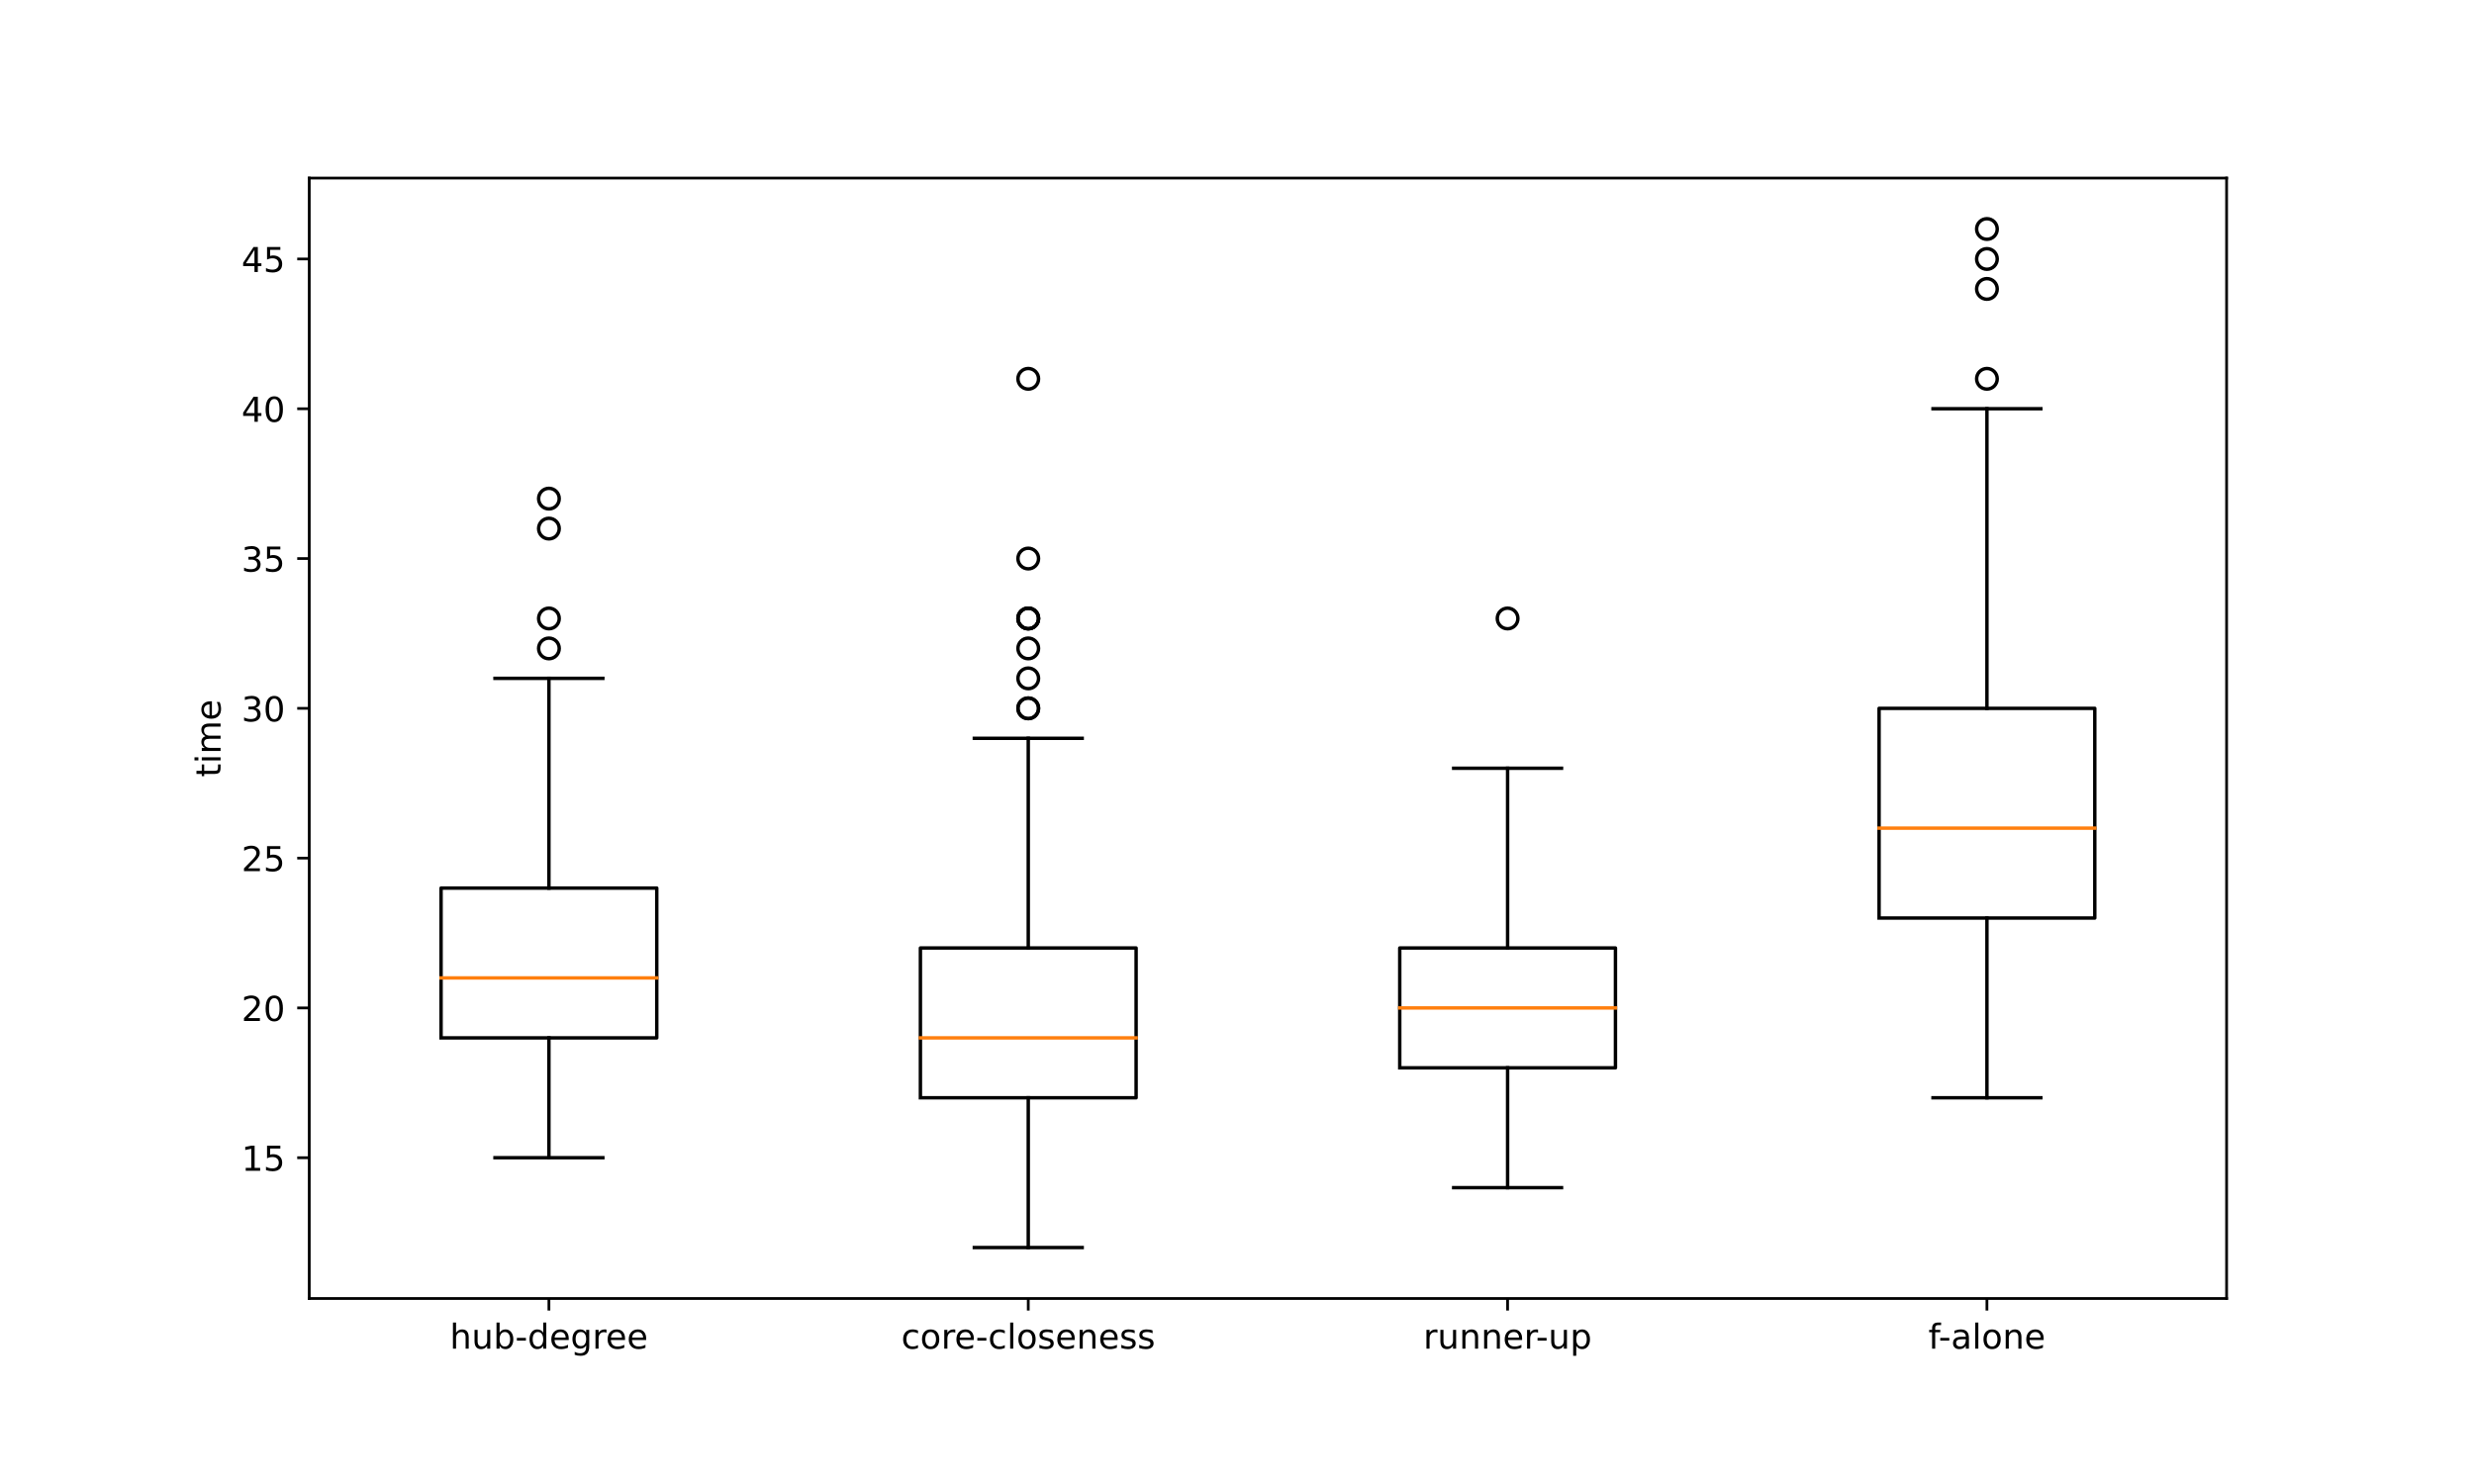
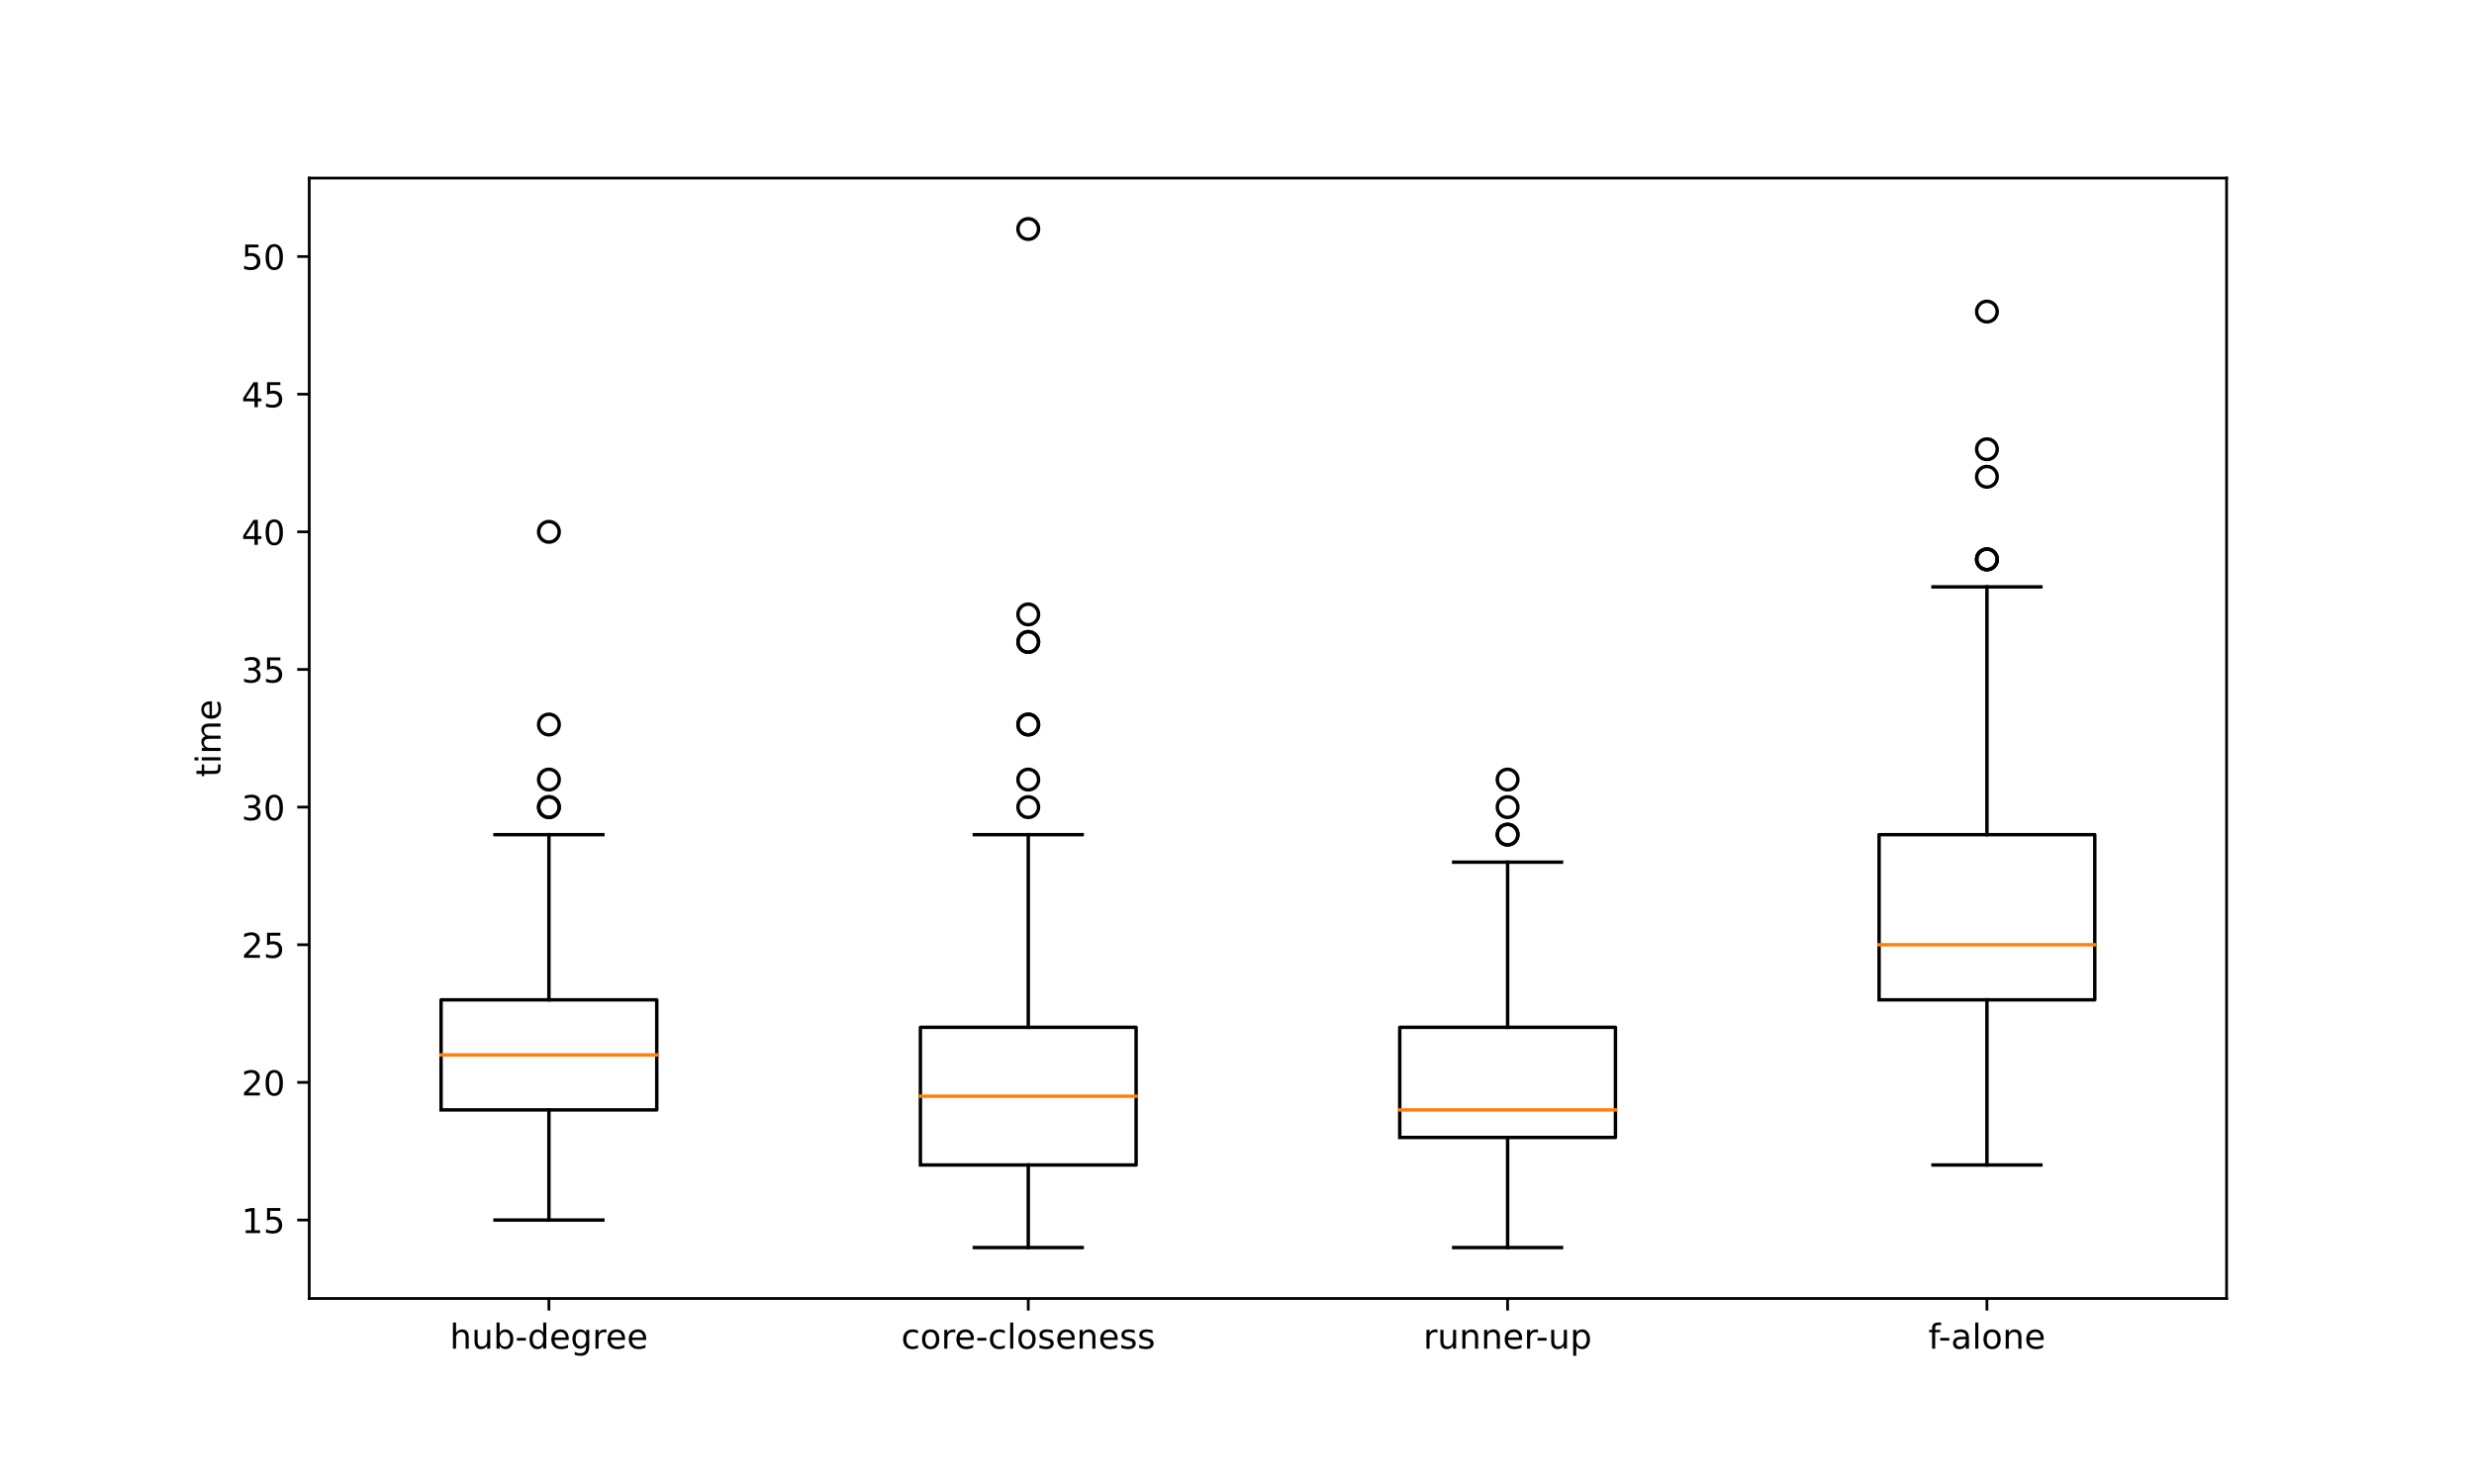
<svg xmlns="http://www.w3.org/2000/svg" xmlns:xlink="http://www.w3.org/1999/xlink" height="432pt" version="1.1" viewBox="0 0 720 432" width="720pt">
  <defs>
    <style type="text/css">*{stroke-linecap:butt;stroke-linejoin:round;}</style>
  </defs>
  <g id="figure_1">
    <g id="patch_1">
      <path d="M 0 432  L 720 432  L 720 0  L 0 0  z " style="fill:none;" />
    </g>
    <g id="axes_1">
      <g id="patch_2">
        <path d="M 90 378  L 648 378  L 648 51.84  L 90 51.84  z " style="fill:none;" />
      </g>
      <g id="matplotlib.axis_1">
        <g id="xtick_1">
          <g id="line2d_1">
            <defs>
-               <path d="M 0 0  L 0 3.5  " id="m4d2900b013" style="stroke:#000000;stroke-width:0.8;" />
+               <path d="M 0 0  L 0 3.5  " id="ma3feecd394" style="stroke:#000000;stroke-width:0.8;" />
            </defs>
            <g>
-               <use style="stroke:#000000;stroke-width:0.8;" x="159.75" xlink:href="#m4d2900b013" y="378" />
+               <use style="stroke:#000000;stroke-width:0.8;" x="159.75" xlink:href="#ma3feecd394" y="378" />
            </g>
          </g>
          <g id="text_1">
            <g transform="translate(130.9133 392.5984)scale(0.1 -0.1)">
              <defs>
                <path d="M 54.891 33.016  L 54.891 0  L 45.906 0  L 45.906 32.719  Q 45.906 40.484 42.875 44.328  Q 39.844 48.188 33.797 48.188  Q 26.516 48.188 22.312 43.547  Q 18.109 38.922 18.109 30.906  L 18.109 0  L 9.078 0  L 9.078 75.984  L 18.109 75.984  L 18.109 46.188  Q 21.344 51.125 25.703 53.562  Q 30.078 56 35.797 56  Q 45.219 56 50.047 50.172  Q 54.891 44.344 54.891 33.016  z " id="DejaVuSans-104" />
                <path d="M 8.5 21.578  L 8.5 54.688  L 17.484 54.688  L 17.484 21.922  Q 17.484 14.156 20.5 10.266  Q 23.531 6.391 29.594 6.391  Q 36.859 6.391 41.078 11.031  Q 45.312 15.672 45.312 23.688  L 45.312 54.688  L 54.297 54.688  L 54.297 0  L 45.312 0  L 45.312 8.406  Q 42.047 3.422 37.719 1  Q 33.406 -1.422 27.688 -1.422  Q 18.266 -1.422 13.375 4.438  Q 8.5 10.297 8.5 21.578  z M 31.109 56  z " id="DejaVuSans-117" />
                <path d="M 48.688 27.297  Q 48.688 37.203 44.609 42.844  Q 40.531 48.484 33.406 48.484  Q 26.266 48.484 22.188 42.844  Q 18.109 37.203 18.109 27.297  Q 18.109 17.391 22.188 11.75  Q 26.266 6.109 33.406 6.109  Q 40.531 6.109 44.609 11.75  Q 48.688 17.391 48.688 27.297  z M 18.109 46.391  Q 20.953 51.266 25.266 53.625  Q 29.594 56 35.594 56  Q 45.562 56 51.781 48.094  Q 58.016 40.188 58.016 27.297  Q 58.016 14.406 51.781 6.484  Q 45.562 -1.422 35.594 -1.422  Q 29.594 -1.422 25.266 0.953  Q 20.953 3.328 18.109 8.203  L 18.109 0  L 9.078 0  L 9.078 75.984  L 18.109 75.984  z " id="DejaVuSans-98" />
                <path d="M 4.891 31.391  L 31.203 31.391  L 31.203 23.391  L 4.891 23.391  z " id="DejaVuSans-45" />
                <path d="M 45.406 46.391  L 45.406 75.984  L 54.391 75.984  L 54.391 0  L 45.406 0  L 45.406 8.203  Q 42.578 3.328 38.25 0.953  Q 33.938 -1.422 27.875 -1.422  Q 17.969 -1.422 11.734 6.484  Q 5.516 14.406 5.516 27.297  Q 5.516 40.188 11.734 48.094  Q 17.969 56 27.875 56  Q 33.938 56 38.25 53.625  Q 42.578 51.266 45.406 46.391  z M 14.797 27.297  Q 14.797 17.391 18.875 11.75  Q 22.953 6.109 30.078 6.109  Q 37.203 6.109 41.297 11.75  Q 45.406 17.391 45.406 27.297  Q 45.406 37.203 41.297 42.844  Q 37.203 48.484 30.078 48.484  Q 22.953 48.484 18.875 42.844  Q 14.797 37.203 14.797 27.297  z " id="DejaVuSans-100" />
                <path d="M 56.203 29.594  L 56.203 25.203  L 14.891 25.203  Q 15.484 15.922 20.484 11.062  Q 25.484 6.203 34.422 6.203  Q 39.594 6.203 44.453 7.469  Q 49.312 8.734 54.109 11.281  L 54.109 2.781  Q 49.266 0.734 44.188 -0.344  Q 39.109 -1.422 33.891 -1.422  Q 20.797 -1.422 13.156 6.188  Q 5.516 13.812 5.516 26.812  Q 5.516 40.234 12.766 48.109  Q 20.016 56 32.328 56  Q 43.359 56 49.781 48.891  Q 56.203 41.797 56.203 29.594  z M 47.219 32.234  Q 47.125 39.594 43.094 43.984  Q 39.062 48.391 32.422 48.391  Q 24.906 48.391 20.391 44.141  Q 15.875 39.891 15.188 32.172  z " id="DejaVuSans-101" />
                <path d="M 45.406 27.984  Q 45.406 37.75 41.375 43.109  Q 37.359 48.484 30.078 48.484  Q 22.859 48.484 18.828 43.109  Q 14.797 37.75 14.797 27.984  Q 14.797 18.266 18.828 12.891  Q 22.859 7.516 30.078 7.516  Q 37.359 7.516 41.375 12.891  Q 45.406 18.266 45.406 27.984  z M 54.391 6.781  Q 54.391 -7.172 48.188 -13.984  Q 42 -20.797 29.203 -20.797  Q 24.469 -20.797 20.266 -20.094  Q 16.062 -19.391 12.109 -17.922  L 12.109 -9.188  Q 16.062 -11.328 19.922 -12.344  Q 23.781 -13.375 27.781 -13.375  Q 36.625 -13.375 41.016 -8.766  Q 45.406 -4.156 45.406 5.172  L 45.406 9.625  Q 42.625 4.781 38.281 2.391  Q 33.938 0 27.875 0  Q 17.828 0 11.672 7.656  Q 5.516 15.328 5.516 27.984  Q 5.516 40.672 11.672 48.328  Q 17.828 56 27.875 56  Q 33.938 56 38.281 53.609  Q 42.625 51.219 45.406 46.391  L 45.406 54.688  L 54.391 54.688  z " id="DejaVuSans-103" />
                <path d="M 41.109 46.297  Q 39.594 47.172 37.812 47.578  Q 36.031 48 33.891 48  Q 26.266 48 22.188 43.047  Q 18.109 38.094 18.109 28.812  L 18.109 0  L 9.078 0  L 9.078 54.688  L 18.109 54.688  L 18.109 46.188  Q 20.953 51.172 25.484 53.578  Q 30.031 56 36.531 56  Q 37.453 56 38.578 55.875  Q 39.703 55.766 41.062 55.516  z " id="DejaVuSans-114" />
              </defs>
              <use xlink:href="#DejaVuSans-104" />
              <use x="63.379" xlink:href="#DejaVuSans-117" />
              <use x="126.758" xlink:href="#DejaVuSans-98" />
              <use x="190.234" xlink:href="#DejaVuSans-45" />
              <use x="226.318" xlink:href="#DejaVuSans-100" />
              <use x="289.795" xlink:href="#DejaVuSans-101" />
              <use x="351.318" xlink:href="#DejaVuSans-103" />
              <use x="414.795" xlink:href="#DejaVuSans-114" />
              <use x="453.658" xlink:href="#DejaVuSans-101" />
              <use x="515.182" xlink:href="#DejaVuSans-101" />
            </g>
          </g>
        </g>
        <g id="xtick_2">
          <g id="line2d_2">
            <g>
-               <use style="stroke:#000000;stroke-width:0.8;" x="299.25" xlink:href="#m4d2900b013" y="378" />
+               <use style="stroke:#000000;stroke-width:0.8;" x="299.25" xlink:href="#ma3feecd394" y="378" />
            </g>
          </g>
          <g id="text_2">
            <g transform="translate(262.2844 392.5984)scale(0.1 -0.1)">
              <defs>
                <path d="M 48.781 52.594  L 48.781 44.188  Q 44.969 46.297 41.141 47.344  Q 37.312 48.391 33.406 48.391  Q 24.656 48.391 19.812 42.844  Q 14.984 37.312 14.984 27.297  Q 14.984 17.281 19.812 11.734  Q 24.656 6.203 33.406 6.203  Q 37.312 6.203 41.141 7.25  Q 44.969 8.297 48.781 10.406  L 48.781 2.094  Q 45.016 0.344 40.984 -0.531  Q 36.969 -1.422 32.422 -1.422  Q 20.062 -1.422 12.781 6.344  Q 5.516 14.109 5.516 27.297  Q 5.516 40.672 12.859 48.328  Q 20.219 56 33.016 56  Q 37.156 56 41.109 55.141  Q 45.062 54.297 48.781 52.594  z " id="DejaVuSans-99" />
                <path d="M 30.609 48.391  Q 23.391 48.391 19.188 42.75  Q 14.984 37.109 14.984 27.297  Q 14.984 17.484 19.156 11.844  Q 23.344 6.203 30.609 6.203  Q 37.797 6.203 41.984 11.859  Q 46.188 17.531 46.188 27.297  Q 46.188 37.016 41.984 42.703  Q 37.797 48.391 30.609 48.391  z M 30.609 56  Q 42.328 56 49.016 48.375  Q 55.719 40.766 55.719 27.297  Q 55.719 13.875 49.016 6.219  Q 42.328 -1.422 30.609 -1.422  Q 18.844 -1.422 12.172 6.219  Q 5.516 13.875 5.516 27.297  Q 5.516 40.766 12.172 48.375  Q 18.844 56 30.609 56  z " id="DejaVuSans-111" />
                <path d="M 9.422 75.984  L 18.406 75.984  L 18.406 0  L 9.422 0  z " id="DejaVuSans-108" />
                <path d="M 44.281 53.078  L 44.281 44.578  Q 40.484 46.531 36.375 47.5  Q 32.281 48.484 27.875 48.484  Q 21.188 48.484 17.844 46.438  Q 14.5 44.391 14.5 40.281  Q 14.5 37.156 16.891 35.375  Q 19.281 33.594 26.516 31.984  L 29.594 31.297  Q 39.156 29.25 43.188 25.516  Q 47.219 21.781 47.219 15.094  Q 47.219 7.469 41.188 3.016  Q 35.156 -1.422 24.609 -1.422  Q 20.219 -1.422 15.453 -0.562  Q 10.688 0.297 5.422 2  L 5.422 11.281  Q 10.406 8.688 15.234 7.391  Q 20.062 6.109 24.812 6.109  Q 31.156 6.109 34.562 8.281  Q 37.984 10.453 37.984 14.406  Q 37.984 18.062 35.516 20.016  Q 33.062 21.969 24.703 23.781  L 21.578 24.516  Q 13.234 26.266 9.516 29.906  Q 5.812 33.547 5.812 39.891  Q 5.812 47.609 11.281 51.797  Q 16.75 56 26.812 56  Q 31.781 56 36.172 55.266  Q 40.578 54.547 44.281 53.078  z " id="DejaVuSans-115" />
                <path d="M 54.891 33.016  L 54.891 0  L 45.906 0  L 45.906 32.719  Q 45.906 40.484 42.875 44.328  Q 39.844 48.188 33.797 48.188  Q 26.516 48.188 22.312 43.547  Q 18.109 38.922 18.109 30.906  L 18.109 0  L 9.078 0  L 9.078 54.688  L 18.109 54.688  L 18.109 46.188  Q 21.344 51.125 25.703 53.562  Q 30.078 56 35.797 56  Q 45.219 56 50.047 50.172  Q 54.891 44.344 54.891 33.016  z " id="DejaVuSans-110" />
              </defs>
              <use xlink:href="#DejaVuSans-99" />
              <use x="54.98" xlink:href="#DejaVuSans-111" />
              <use x="116.162" xlink:href="#DejaVuSans-114" />
              <use x="155.025" xlink:href="#DejaVuSans-101" />
              <use x="216.549" xlink:href="#DejaVuSans-45" />
              <use x="252.633" xlink:href="#DejaVuSans-99" />
              <use x="307.613" xlink:href="#DejaVuSans-108" />
              <use x="335.396" xlink:href="#DejaVuSans-111" />
              <use x="396.578" xlink:href="#DejaVuSans-115" />
              <use x="448.678" xlink:href="#DejaVuSans-101" />
              <use x="510.201" xlink:href="#DejaVuSans-110" />
              <use x="573.58" xlink:href="#DejaVuSans-101" />
              <use x="635.104" xlink:href="#DejaVuSans-115" />
              <use x="687.203" xlink:href="#DejaVuSans-115" />
            </g>
          </g>
        </g>
        <g id="xtick_3">
          <g id="line2d_3">
            <g>
-               <use style="stroke:#000000;stroke-width:0.8;" x="438.75" xlink:href="#m4d2900b013" y="378" />
+               <use style="stroke:#000000;stroke-width:0.8;" x="438.75" xlink:href="#ma3feecd394" y="378" />
            </g>
          </g>
          <g id="text_3">
            <g transform="translate(414.2281 392.5984)scale(0.1 -0.1)">
              <defs>
                <path d="M 18.109 8.203  L 18.109 -20.797  L 9.078 -20.797  L 9.078 54.688  L 18.109 54.688  L 18.109 46.391  Q 20.953 51.266 25.266 53.625  Q 29.594 56 35.594 56  Q 45.562 56 51.781 48.094  Q 58.016 40.188 58.016 27.297  Q 58.016 14.406 51.781 6.484  Q 45.562 -1.422 35.594 -1.422  Q 29.594 -1.422 25.266 0.953  Q 20.953 3.328 18.109 8.203  z M 48.688 27.297  Q 48.688 37.203 44.609 42.844  Q 40.531 48.484 33.406 48.484  Q 26.266 48.484 22.188 42.844  Q 18.109 37.203 18.109 27.297  Q 18.109 17.391 22.188 11.75  Q 26.266 6.109 33.406 6.109  Q 40.531 6.109 44.609 11.75  Q 48.688 17.391 48.688 27.297  z " id="DejaVuSans-112" />
              </defs>
              <use xlink:href="#DejaVuSans-114" />
              <use x="41.113" xlink:href="#DejaVuSans-117" />
              <use x="104.492" xlink:href="#DejaVuSans-110" />
              <use x="167.871" xlink:href="#DejaVuSans-110" />
              <use x="231.25" xlink:href="#DejaVuSans-101" />
              <use x="292.773" xlink:href="#DejaVuSans-114" />
              <use x="327.512" xlink:href="#DejaVuSans-45" />
              <use x="363.596" xlink:href="#DejaVuSans-117" />
              <use x="426.975" xlink:href="#DejaVuSans-112" />
            </g>
          </g>
        </g>
        <g id="xtick_4">
          <g id="line2d_4">
            <g>
-               <use style="stroke:#000000;stroke-width:0.8;" x="578.25" xlink:href="#m4d2900b013" y="378" />
+               <use style="stroke:#000000;stroke-width:0.8;" x="578.25" xlink:href="#ma3feecd394" y="378" />
            </g>
          </g>
          <g id="text_4">
            <g transform="translate(561.2031 392.5984)scale(0.1 -0.1)">
              <defs>
                <path d="M 37.109 75.984  L 37.109 68.5  L 28.516 68.5  Q 23.688 68.5 21.797 66.547  Q 19.922 64.594 19.922 59.516  L 19.922 54.688  L 34.719 54.688  L 34.719 47.703  L 19.922 47.703  L 19.922 0  L 10.891 0  L 10.891 47.703  L 2.297 47.703  L 2.297 54.688  L 10.891 54.688  L 10.891 58.5  Q 10.891 67.625 15.141 71.797  Q 19.391 75.984 28.609 75.984  z " id="DejaVuSans-102" />
                <path d="M 34.281 27.484  Q 23.391 27.484 19.188 25  Q 14.984 22.516 14.984 16.5  Q 14.984 11.719 18.141 8.906  Q 21.297 6.109 26.703 6.109  Q 34.188 6.109 38.703 11.406  Q 43.219 16.703 43.219 25.484  L 43.219 27.484  z M 52.203 31.203  L 52.203 0  L 43.219 0  L 43.219 8.297  Q 40.141 3.328 35.547 0.953  Q 30.953 -1.422 24.312 -1.422  Q 15.922 -1.422 10.953 3.297  Q 6 8.016 6 15.922  Q 6 25.141 12.172 29.828  Q 18.359 34.516 30.609 34.516  L 43.219 34.516  L 43.219 35.406  Q 43.219 41.609 39.141 45  Q 35.062 48.391 27.688 48.391  Q 23 48.391 18.547 47.266  Q 14.109 46.141 10.016 43.891  L 10.016 52.203  Q 14.938 54.109 19.578 55.047  Q 24.219 56 28.609 56  Q 40.484 56 46.344 49.844  Q 52.203 43.703 52.203 31.203  z " id="DejaVuSans-97" />
              </defs>
              <use xlink:href="#DejaVuSans-102" />
              <use x="29.705" xlink:href="#DejaVuSans-45" />
              <use x="65.789" xlink:href="#DejaVuSans-97" />
              <use x="127.068" xlink:href="#DejaVuSans-108" />
              <use x="154.852" xlink:href="#DejaVuSans-111" />
              <use x="216.033" xlink:href="#DejaVuSans-110" />
              <use x="279.412" xlink:href="#DejaVuSans-101" />
            </g>
          </g>
        </g>
      </g>
      <g id="matplotlib.axis_2">
        <g id="ytick_1">
          <g id="line2d_5">
            <defs>
-               <path d="M 0 0  L -3.5 0  " id="m7ca6a7bf0f" style="stroke:#000000;stroke-width:0.8;" />
+               <path d="M 0 0  L -3.5 0  " id="m29a0d838fd" style="stroke:#000000;stroke-width:0.8;" />
            </defs>
            <g>
-               <use style="stroke:#000000;stroke-width:0.8;" x="90" xlink:href="#m7ca6a7bf0f" y="337.012" />
+               <use style="stroke:#000000;stroke-width:0.8;" x="90" xlink:href="#m29a0d838fd" y="355.161" />
            </g>
          </g>
          <g id="text_5">
-             <g transform="translate(70.275 340.8112)scale(0.1 -0.1)">
+             <g transform="translate(70.275 358.96)scale(0.1 -0.1)">
              <defs>
                <path d="M 12.406 8.297  L 28.516 8.297  L 28.516 63.922  L 10.984 60.406  L 10.984 69.391  L 28.422 72.906  L 38.281 72.906  L 38.281 8.297  L 54.391 8.297  L 54.391 0  L 12.406 0  z " id="DejaVuSans-49" />
                <path d="M 10.797 72.906  L 49.516 72.906  L 49.516 64.594  L 19.828 64.594  L 19.828 46.734  Q 21.969 47.469 24.109 47.828  Q 26.266 48.188 28.422 48.188  Q 40.625 48.188 47.75 41.5  Q 54.891 34.812 54.891 23.391  Q 54.891 11.625 47.562 5.094  Q 40.234 -1.422 26.906 -1.422  Q 22.312 -1.422 17.547 -0.641  Q 12.797 0.141 7.719 1.703  L 7.719 11.625  Q 12.109 9.234 16.797 8.062  Q 21.484 6.891 26.703 6.891  Q 35.156 6.891 40.078 11.328  Q 45.016 15.766 45.016 23.391  Q 45.016 31 40.078 35.438  Q 35.156 39.891 26.703 39.891  Q 22.75 39.891 18.812 39.016  Q 14.891 38.141 10.797 36.281  z " id="DejaVuSans-53" />
              </defs>
              <use xlink:href="#DejaVuSans-49" />
              <use x="63.623" xlink:href="#DejaVuSans-53" />
            </g>
          </g>
        </g>
        <g id="ytick_2">
          <g id="line2d_6">
            <g>
-               <use style="stroke:#000000;stroke-width:0.8;" x="90" xlink:href="#m7ca6a7bf0f" y="293.408" />
+               <use style="stroke:#000000;stroke-width:0.8;" x="90" xlink:href="#m29a0d838fd" y="315.092" />
            </g>
          </g>
          <g id="text_6">
-             <g transform="translate(70.275 297.2069)scale(0.1 -0.1)">
+             <g transform="translate(70.275 318.8912)scale(0.1 -0.1)">
              <defs>
                <path d="M 19.188 8.297  L 53.609 8.297  L 53.609 0  L 7.328 0  L 7.328 8.297  Q 12.938 14.109 22.625 23.891  Q 32.328 33.688 34.812 36.531  Q 39.547 41.844 41.422 45.531  Q 43.312 49.219 43.312 52.781  Q 43.312 58.594 39.234 62.25  Q 35.156 65.922 28.609 65.922  Q 23.969 65.922 18.812 64.312  Q 13.672 62.703 7.812 59.422  L 7.812 69.391  Q 13.766 71.781 18.938 73  Q 24.125 74.219 28.422 74.219  Q 39.75 74.219 46.484 68.547  Q 53.219 62.891 53.219 53.422  Q 53.219 48.922 51.531 44.891  Q 49.859 40.875 45.406 35.406  Q 44.188 33.984 37.641 27.219  Q 31.109 20.453 19.188 8.297  z " id="DejaVuSans-50" />
                <path d="M 31.781 66.406  Q 24.172 66.406 20.328 58.906  Q 16.5 51.422 16.5 36.375  Q 16.5 21.391 20.328 13.891  Q 24.172 6.391 31.781 6.391  Q 39.453 6.391 43.281 13.891  Q 47.125 21.391 47.125 36.375  Q 47.125 51.422 43.281 58.906  Q 39.453 66.406 31.781 66.406  z M 31.781 74.219  Q 44.047 74.219 50.516 64.516  Q 56.984 54.828 56.984 36.375  Q 56.984 17.969 50.516 8.266  Q 44.047 -1.422 31.781 -1.422  Q 19.531 -1.422 13.062 8.266  Q 6.594 17.969 6.594 36.375  Q 6.594 54.828 13.062 64.516  Q 19.531 74.219 31.781 74.219  z " id="DejaVuSans-48" />
              </defs>
              <use xlink:href="#DejaVuSans-50" />
              <use x="63.623" xlink:href="#DejaVuSans-48" />
            </g>
          </g>
        </g>
        <g id="ytick_3">
          <g id="line2d_7">
            <g>
-               <use style="stroke:#000000;stroke-width:0.8;" x="90" xlink:href="#m7ca6a7bf0f" y="249.803" />
+               <use style="stroke:#000000;stroke-width:0.8;" x="90" xlink:href="#m29a0d838fd" y="275.023" />
            </g>
          </g>
          <g id="text_7">
-             <g transform="translate(70.275 253.6026)scale(0.1 -0.1)">
+             <g transform="translate(70.275 278.8224)scale(0.1 -0.1)">
              <use xlink:href="#DejaVuSans-50" />
              <use x="63.623" xlink:href="#DejaVuSans-53" />
            </g>
          </g>
        </g>
        <g id="ytick_4">
          <g id="line2d_8">
            <g>
-               <use style="stroke:#000000;stroke-width:0.8;" x="90" xlink:href="#m7ca6a7bf0f" y="206.199" />
+               <use style="stroke:#000000;stroke-width:0.8;" x="90" xlink:href="#m29a0d838fd" y="234.954" />
            </g>
          </g>
          <g id="text_8">
-             <g transform="translate(70.275 209.9984)scale(0.1 -0.1)">
+             <g transform="translate(70.275 238.7536)scale(0.1 -0.1)">
              <defs>
                <path d="M 40.578 39.312  Q 47.656 37.797 51.625 33  Q 55.609 28.219 55.609 21.188  Q 55.609 10.406 48.188 4.484  Q 40.766 -1.422 27.094 -1.422  Q 22.516 -1.422 17.656 -0.516  Q 12.797 0.391 7.625 2.203  L 7.625 11.719  Q 11.719 9.328 16.594 8.109  Q 21.484 6.891 26.812 6.891  Q 36.078 6.891 40.938 10.547  Q 45.797 14.203 45.797 21.188  Q 45.797 27.641 41.281 31.266  Q 36.766 34.906 28.719 34.906  L 20.219 34.906  L 20.219 43.016  L 29.109 43.016  Q 36.375 43.016 40.234 45.922  Q 44.094 48.828 44.094 54.297  Q 44.094 59.906 40.109 62.906  Q 36.141 65.922 28.719 65.922  Q 24.656 65.922 20.016 65.031  Q 15.375 64.156 9.812 62.312  L 9.812 71.094  Q 15.438 72.656 20.344 73.438  Q 25.25 74.219 29.594 74.219  Q 40.828 74.219 47.359 69.109  Q 53.906 64.016 53.906 55.328  Q 53.906 49.266 50.438 45.094  Q 46.969 40.922 40.578 39.312  z " id="DejaVuSans-51" />
              </defs>
              <use xlink:href="#DejaVuSans-51" />
              <use x="63.623" xlink:href="#DejaVuSans-48" />
            </g>
          </g>
        </g>
        <g id="ytick_5">
          <g id="line2d_9">
            <g>
-               <use style="stroke:#000000;stroke-width:0.8;" x="90" xlink:href="#m7ca6a7bf0f" y="162.595" />
+               <use style="stroke:#000000;stroke-width:0.8;" x="90" xlink:href="#m29a0d838fd" y="194.886" />
            </g>
          </g>
          <g id="text_9">
-             <g transform="translate(70.275 166.3941)scale(0.1 -0.1)">
+             <g transform="translate(70.275 198.6848)scale(0.1 -0.1)">
              <use xlink:href="#DejaVuSans-51" />
              <use x="63.623" xlink:href="#DejaVuSans-53" />
            </g>
          </g>
        </g>
        <g id="ytick_6">
          <g id="line2d_10">
            <g>
-               <use style="stroke:#000000;stroke-width:0.8;" x="90" xlink:href="#m7ca6a7bf0f" y="118.991" />
+               <use style="stroke:#000000;stroke-width:0.8;" x="90" xlink:href="#m29a0d838fd" y="154.817" />
            </g>
          </g>
          <g id="text_10">
-             <g transform="translate(70.275 122.7898)scale(0.1 -0.1)">
+             <g transform="translate(70.275 158.616)scale(0.1 -0.1)">
              <defs>
                <path d="M 37.797 64.312  L 12.891 25.391  L 37.797 25.391  z M 35.203 72.906  L 47.609 72.906  L 47.609 25.391  L 58.016 25.391  L 58.016 17.188  L 47.609 17.188  L 47.609 0  L 37.797 0  L 37.797 17.188  L 4.891 17.188  L 4.891 26.703  z " id="DejaVuSans-52" />
              </defs>
              <use xlink:href="#DejaVuSans-52" />
              <use x="63.623" xlink:href="#DejaVuSans-48" />
            </g>
          </g>
        </g>
        <g id="ytick_7">
          <g id="line2d_11">
            <g>
-               <use style="stroke:#000000;stroke-width:0.8;" x="90" xlink:href="#m7ca6a7bf0f" y="75.386" />
+               <use style="stroke:#000000;stroke-width:0.8;" x="90" xlink:href="#m29a0d838fd" y="114.748" />
            </g>
          </g>
          <g id="text_11">
-             <g transform="translate(70.275 79.18553)scale(0.1 -0.1)">
+             <g transform="translate(70.275 118.5472)scale(0.1 -0.1)">
              <use xlink:href="#DejaVuSans-52" />
              <use x="63.623" xlink:href="#DejaVuSans-53" />
            </g>
          </g>
        </g>
-         <g id="text_12">
+         <g id="ytick_8">
+           <g id="line2d_12">
+             <g>
+               <use style="stroke:#000000;stroke-width:0.8;" x="90" xlink:href="#m29a0d838fd" y="74.679" />
+             </g>
+           </g>
+           <g id="text_12">
+             <g transform="translate(70.275 78.47843)scale(0.1 -0.1)">
+               <use xlink:href="#DejaVuSans-53" />
+               <use x="63.623" xlink:href="#DejaVuSans-48" />
+             </g>
+           </g>
+         </g>
+         <g id="text_13">
          <g transform="translate(64.19531 226.2161)rotate(-90)scale(0.1 -0.1)">
            <defs>
              <path d="M 18.312 70.219  L 18.312 54.688  L 36.812 54.688  L 36.812 47.703  L 18.312 47.703  L 18.312 18.016  Q 18.312 11.328 20.141 9.422  Q 21.969 7.516 27.594 7.516  L 36.812 7.516  L 36.812 0  L 27.594 0  Q 17.188 0 13.234 3.875  Q 9.281 7.766 9.281 18.016  L 9.281 47.703  L 2.688 47.703  L 2.688 54.688  L 9.281 54.688  L 9.281 70.219  z " id="DejaVuSans-116" />
              <path d="M 9.422 54.688  L 18.406 54.688  L 18.406 0  L 9.422 0  z M 9.422 75.984  L 18.406 75.984  L 18.406 64.594  L 9.422 64.594  z " id="DejaVuSans-105" />
              <path d="M 52 44.188  Q 55.375 50.25 60.062 53.125  Q 64.75 56 71.094 56  Q 79.641 56 84.281 50.016  Q 88.922 44.047 88.922 33.016  L 88.922 0  L 79.891 0  L 79.891 32.719  Q 79.891 40.578 77.094 44.375  Q 74.312 48.188 68.609 48.188  Q 61.625 48.188 57.562 43.547  Q 53.516 38.922 53.516 30.906  L 53.516 0  L 44.484 0  L 44.484 32.719  Q 44.484 40.625 41.703 44.406  Q 38.922 48.188 33.109 48.188  Q 26.219 48.188 22.156 43.531  Q 18.109 38.875 18.109 30.906  L 18.109 0  L 9.078 0  L 9.078 54.688  L 18.109 54.688  L 18.109 46.188  Q 21.188 51.219 25.484 53.609  Q 29.781 56 35.688 56  Q 41.656 56 45.828 52.969  Q 50 49.953 52 44.188  z " id="DejaVuSans-109" />
            </defs>
            <use xlink:href="#DejaVuSans-116" />
            <use x="39.209" xlink:href="#DejaVuSans-105" />
            <use x="66.992" xlink:href="#DejaVuSans-109" />
            <use x="164.404" xlink:href="#DejaVuSans-101" />
          </g>
        </g>
      </g>
-       <g id="line2d_12">
-         <path clip-path="url(#pfb356ffb05)" d="M 128.363 302.129  L 191.137 302.129  L 191.137 258.524  L 128.363 258.524  L 128.363 302.129  " style="fill:none;stroke:#000000;stroke-linecap:square;" />
-       </g>
      <g id="line2d_13">
-         <path clip-path="url(#pfb356ffb05)" d="M 159.75 302.129  L 159.75 337.012  " style="fill:none;stroke:#000000;stroke-linecap:square;" />
+         <path clip-path="url(#p01ecfb8065)" d="M 128.363 323.106  L 191.137 323.106  L 191.137 291.051  L 128.363 291.051  L 128.363 323.106  " style="fill:none;stroke:#000000;stroke-linecap:square;" />
      </g>
      <g id="line2d_14">
-         <path clip-path="url(#pfb356ffb05)" d="M 159.75 258.524  L 159.75 197.478  " style="fill:none;stroke:#000000;stroke-linecap:square;" />
+         <path clip-path="url(#p01ecfb8065)" d="M 159.75 323.106  L 159.75 355.161  " style="fill:none;stroke:#000000;stroke-linecap:square;" />
      </g>
      <g id="line2d_15">
-         <path clip-path="url(#pfb356ffb05)" d="M 144.056 337.012  L 175.444 337.012  " style="fill:none;stroke:#000000;stroke-linecap:square;" />
+         <path clip-path="url(#p01ecfb8065)" d="M 159.75 291.051  L 159.75 242.968  " style="fill:none;stroke:#000000;stroke-linecap:square;" />
      </g>
      <g id="line2d_16">
-         <path clip-path="url(#pfb356ffb05)" d="M 144.056 197.478  L 175.444 197.478  " style="fill:none;stroke:#000000;stroke-linecap:square;" />
+         <path clip-path="url(#p01ecfb8065)" d="M 144.056 355.161  L 175.444 355.161  " style="fill:none;stroke:#000000;stroke-linecap:square;" />
      </g>
      <g id="line2d_17">
+         <path clip-path="url(#p01ecfb8065)" d="M 144.056 242.968  L 175.444 242.968  " style="fill:none;stroke:#000000;stroke-linecap:square;" />
+       </g>
+       <g id="line2d_18">
        <defs>
-           <path d="M 0 3  C 0.796 3 1.559 2.684 2.121 2.121  C 2.684 1.559 3 0.796 3 0  C 3 -0.796 2.684 -1.559 2.121 -2.121  C 1.559 -2.684 0.796 -3 0 -3  C -0.796 -3 -1.559 -2.684 -2.121 -2.121  C -2.684 -1.559 -3 -0.796 -3 0  C -3 0.796 -2.684 1.559 -2.121 2.121  C -1.559 2.684 -0.796 3 0 3  z " id="md2b4d4328f" style="stroke:#000000;" />
+           <path d="M 0 3  C 0.796 3 1.559 2.684 2.121 2.121  C 2.684 1.559 3 0.796 3 0  C 3 -0.796 2.684 -1.559 2.121 -2.121  C 1.559 -2.684 0.796 -3 0 -3  C -0.796 -3 -1.559 -2.684 -2.121 -2.121  C -2.684 -1.559 -3 -0.796 -3 0  C -3 0.796 -2.684 1.559 -2.121 2.121  C -1.559 2.684 -0.796 3 0 3  z " id="m9f47fc2850" style="stroke:#000000;" />
        </defs>
-         <g clip-path="url(#pfb356ffb05)">
-           <use style="fill-opacity:0;stroke:#000000;" x="159.75" xlink:href="#md2b4d4328f" y="180.037" />
-           <use style="fill-opacity:0;stroke:#000000;" x="159.75" xlink:href="#md2b4d4328f" y="145.153" />
-           <use style="fill-opacity:0;stroke:#000000;" x="159.75" xlink:href="#md2b4d4328f" y="153.874" />
-           <use style="fill-opacity:0;stroke:#000000;" x="159.75" xlink:href="#md2b4d4328f" y="188.757" />
-         </g>
-       </g>
-       <g id="line2d_18">
-         <path clip-path="url(#pfb356ffb05)" d="M 267.863 319.57  L 330.637 319.57  L 330.637 275.966  L 267.863 275.966  L 267.863 319.57  " style="fill:none;stroke:#000000;stroke-linecap:square;" />
+         <g clip-path="url(#p01ecfb8065)">
+           <use style="fill-opacity:0;stroke:#000000;" x="159.75" xlink:href="#m9f47fc2850" y="210.913" />
+           <use style="fill-opacity:0;stroke:#000000;" x="159.75" xlink:href="#m9f47fc2850" y="234.954" />
+           <use style="fill-opacity:0;stroke:#000000;" x="159.75" xlink:href="#m9f47fc2850" y="234.954" />
+           <use style="fill-opacity:0;stroke:#000000;" x="159.75" xlink:href="#m9f47fc2850" y="154.817" />
+           <use style="fill-opacity:0;stroke:#000000;" x="159.75" xlink:href="#m9f47fc2850" y="226.941" />
+         </g>
      </g>
      <g id="line2d_19">
-         <path clip-path="url(#pfb356ffb05)" d="M 299.25 319.57  L 299.25 363.175  " style="fill:none;stroke:#000000;stroke-linecap:square;" />
+         <path clip-path="url(#p01ecfb8065)" d="M 267.863 339.133  L 330.637 339.133  L 330.637 299.064  L 267.863 299.064  L 267.863 339.133  " style="fill:none;stroke:#000000;stroke-linecap:square;" />
      </g>
      <g id="line2d_20">
-         <path clip-path="url(#pfb356ffb05)" d="M 299.25 275.966  L 299.25 214.92  " style="fill:none;stroke:#000000;stroke-linecap:square;" />
+         <path clip-path="url(#p01ecfb8065)" d="M 299.25 339.133  L 299.25 363.175  " style="fill:none;stroke:#000000;stroke-linecap:square;" />
      </g>
      <g id="line2d_21">
-         <path clip-path="url(#pfb356ffb05)" d="M 283.556 363.175  L 314.944 363.175  " style="fill:none;stroke:#000000;stroke-linecap:square;" />
+         <path clip-path="url(#p01ecfb8065)" d="M 299.25 299.064  L 299.25 242.968  " style="fill:none;stroke:#000000;stroke-linecap:square;" />
      </g>
      <g id="line2d_22">
-         <path clip-path="url(#pfb356ffb05)" d="M 283.556 214.92  L 314.944 214.92  " style="fill:none;stroke:#000000;stroke-linecap:square;" />
+         <path clip-path="url(#p01ecfb8065)" d="M 283.556 363.175  L 314.944 363.175  " style="fill:none;stroke:#000000;stroke-linecap:square;" />
      </g>
      <g id="line2d_23">
-         <g clip-path="url(#pfb356ffb05)">
-           <use style="fill-opacity:0;stroke:#000000;" x="299.25" xlink:href="#md2b4d4328f" y="197.478" />
-           <use style="fill-opacity:0;stroke:#000000;" x="299.25" xlink:href="#md2b4d4328f" y="188.757" />
-           <use style="fill-opacity:0;stroke:#000000;" x="299.25" xlink:href="#md2b4d4328f" y="206.199" />
-           <use style="fill-opacity:0;stroke:#000000;" x="299.25" xlink:href="#md2b4d4328f" y="180.037" />
-           <use style="fill-opacity:0;stroke:#000000;" x="299.25" xlink:href="#md2b4d4328f" y="110.27" />
-           <use style="fill-opacity:0;stroke:#000000;" x="299.25" xlink:href="#md2b4d4328f" y="180.037" />
-           <use style="fill-opacity:0;stroke:#000000;" x="299.25" xlink:href="#md2b4d4328f" y="162.595" />
-           <use style="fill-opacity:0;stroke:#000000;" x="299.25" xlink:href="#md2b4d4328f" y="206.199" />
-           <use style="fill-opacity:0;stroke:#000000;" x="299.25" xlink:href="#md2b4d4328f" y="180.037" />
-         </g>
+         <path clip-path="url(#p01ecfb8065)" d="M 283.556 242.968  L 314.944 242.968  " style="fill:none;stroke:#000000;stroke-linecap:square;" />
      </g>
      <g id="line2d_24">
-         <path clip-path="url(#pfb356ffb05)" d="M 407.363 310.849  L 470.137 310.849  L 470.137 275.966  L 407.363 275.966  L 407.363 310.849  " style="fill:none;stroke:#000000;stroke-linecap:square;" />
+         <g clip-path="url(#p01ecfb8065)">
+           <use style="fill-opacity:0;stroke:#000000;" x="299.25" xlink:href="#m9f47fc2850" y="210.913" />
+           <use style="fill-opacity:0;stroke:#000000;" x="299.25" xlink:href="#m9f47fc2850" y="178.858" />
+           <use style="fill-opacity:0;stroke:#000000;" x="299.25" xlink:href="#m9f47fc2850" y="186.872" />
+           <use style="fill-opacity:0;stroke:#000000;" x="299.25" xlink:href="#m9f47fc2850" y="210.913" />
+           <use style="fill-opacity:0;stroke:#000000;" x="299.25" xlink:href="#m9f47fc2850" y="186.872" />
+           <use style="fill-opacity:0;stroke:#000000;" x="299.25" xlink:href="#m9f47fc2850" y="234.954" />
+           <use style="fill-opacity:0;stroke:#000000;" x="299.25" xlink:href="#m9f47fc2850" y="226.941" />
+           <use style="fill-opacity:0;stroke:#000000;" x="299.25" xlink:href="#m9f47fc2850" y="66.665" />
+         </g>
      </g>
      <g id="line2d_25">
-         <path clip-path="url(#pfb356ffb05)" d="M 438.75 310.849  L 438.75 345.733  " style="fill:none;stroke:#000000;stroke-linecap:square;" />
+         <path clip-path="url(#p01ecfb8065)" d="M 407.363 331.12  L 470.137 331.12  L 470.137 299.064  L 407.363 299.064  L 407.363 331.12  " style="fill:none;stroke:#000000;stroke-linecap:square;" />
      </g>
      <g id="line2d_26">
-         <path clip-path="url(#pfb356ffb05)" d="M 438.75 275.966  L 438.75 223.641  " style="fill:none;stroke:#000000;stroke-linecap:square;" />
+         <path clip-path="url(#p01ecfb8065)" d="M 438.75 331.12  L 438.75 363.175  " style="fill:none;stroke:#000000;stroke-linecap:square;" />
      </g>
      <g id="line2d_27">
-         <path clip-path="url(#pfb356ffb05)" d="M 423.056 345.733  L 454.444 345.733  " style="fill:none;stroke:#000000;stroke-linecap:square;" />
+         <path clip-path="url(#p01ecfb8065)" d="M 438.75 299.064  L 438.75 250.982  " style="fill:none;stroke:#000000;stroke-linecap:square;" />
      </g>
      <g id="line2d_28">
-         <path clip-path="url(#pfb356ffb05)" d="M 423.056 223.641  L 454.444 223.641  " style="fill:none;stroke:#000000;stroke-linecap:square;" />
+         <path clip-path="url(#p01ecfb8065)" d="M 423.056 363.175  L 454.444 363.175  " style="fill:none;stroke:#000000;stroke-linecap:square;" />
      </g>
      <g id="line2d_29">
-         <g clip-path="url(#pfb356ffb05)">
-           <use style="fill-opacity:0;stroke:#000000;" x="438.75" xlink:href="#md2b4d4328f" y="180.037" />
-         </g>
+         <path clip-path="url(#p01ecfb8065)" d="M 423.056 250.982  L 454.444 250.982  " style="fill:none;stroke:#000000;stroke-linecap:square;" />
      </g>
      <g id="line2d_30">
-         <path clip-path="url(#pfb356ffb05)" d="M 546.862 267.245  L 609.638 267.245  L 609.638 206.199  L 546.862 206.199  L 546.862 267.245  " style="fill:none;stroke:#000000;stroke-linecap:square;" />
+         <g clip-path="url(#p01ecfb8065)">
+           <use style="fill-opacity:0;stroke:#000000;" x="438.75" xlink:href="#m9f47fc2850" y="226.941" />
+           <use style="fill-opacity:0;stroke:#000000;" x="438.75" xlink:href="#m9f47fc2850" y="242.968" />
+           <use style="fill-opacity:0;stroke:#000000;" x="438.75" xlink:href="#m9f47fc2850" y="234.954" />
+           <use style="fill-opacity:0;stroke:#000000;" x="438.75" xlink:href="#m9f47fc2850" y="242.968" />
+         </g>
      </g>
      <g id="line2d_31">
-         <path clip-path="url(#pfb356ffb05)" d="M 578.25 267.245  L 578.25 319.57  " style="fill:none;stroke:#000000;stroke-linecap:square;" />
+         <path clip-path="url(#p01ecfb8065)" d="M 546.862 291.051  L 609.638 291.051  L 609.638 242.968  L 546.862 242.968  L 546.862 291.051  " style="fill:none;stroke:#000000;stroke-linecap:square;" />
      </g>
      <g id="line2d_32">
-         <path clip-path="url(#pfb356ffb05)" d="M 578.25 206.199  L 578.25 118.991  " style="fill:none;stroke:#000000;stroke-linecap:square;" />
+         <path clip-path="url(#p01ecfb8065)" d="M 578.25 291.051  L 578.25 339.133  " style="fill:none;stroke:#000000;stroke-linecap:square;" />
      </g>
      <g id="line2d_33">
-         <path clip-path="url(#pfb356ffb05)" d="M 562.556 319.57  L 593.944 319.57  " style="fill:none;stroke:#000000;stroke-linecap:square;" />
+         <path clip-path="url(#p01ecfb8065)" d="M 578.25 242.968  L 578.25 170.844  " style="fill:none;stroke:#000000;stroke-linecap:square;" />
      </g>
      <g id="line2d_34">
-         <path clip-path="url(#pfb356ffb05)" d="M 562.556 118.991  L 593.944 118.991  " style="fill:none;stroke:#000000;stroke-linecap:square;" />
+         <path clip-path="url(#p01ecfb8065)" d="M 562.556 339.133  L 593.944 339.133  " style="fill:none;stroke:#000000;stroke-linecap:square;" />
      </g>
      <g id="line2d_35">
-         <g clip-path="url(#pfb356ffb05)">
-           <use style="fill-opacity:0;stroke:#000000;" x="578.25" xlink:href="#md2b4d4328f" y="110.27" />
-           <use style="fill-opacity:0;stroke:#000000;" x="578.25" xlink:href="#md2b4d4328f" y="66.665" />
-           <use style="fill-opacity:0;stroke:#000000;" x="578.25" xlink:href="#md2b4d4328f" y="84.107" />
-           <use style="fill-opacity:0;stroke:#000000;" x="578.25" xlink:href="#md2b4d4328f" y="75.386" />
-         </g>
+         <path clip-path="url(#p01ecfb8065)" d="M 562.556 170.844  L 593.944 170.844  " style="fill:none;stroke:#000000;stroke-linecap:square;" />
      </g>
      <g id="line2d_36">
-         <path clip-path="url(#pfb356ffb05)" d="M 128.363 284.687  L 191.137 284.687  " style="fill:none;stroke:#ff7f0e;stroke-linecap:square;" />
+         <g clip-path="url(#p01ecfb8065)">
+           <use style="fill-opacity:0;stroke:#000000;" x="578.25" xlink:href="#m9f47fc2850" y="162.831" />
+           <use style="fill-opacity:0;stroke:#000000;" x="578.25" xlink:href="#m9f47fc2850" y="138.789" />
+           <use style="fill-opacity:0;stroke:#000000;" x="578.25" xlink:href="#m9f47fc2850" y="162.831" />
+           <use style="fill-opacity:0;stroke:#000000;" x="578.25" xlink:href="#m9f47fc2850" y="90.707" />
+           <use style="fill-opacity:0;stroke:#000000;" x="578.25" xlink:href="#m9f47fc2850" y="130.776" />
+           <use style="fill-opacity:0;stroke:#000000;" x="578.25" xlink:href="#m9f47fc2850" y="162.831" />
+         </g>
      </g>
      <g id="line2d_37">
-         <path clip-path="url(#pfb356ffb05)" d="M 267.863 302.129  L 330.637 302.129  " style="fill:none;stroke:#ff7f0e;stroke-linecap:square;" />
+         <path clip-path="url(#p01ecfb8065)" d="M 128.363 307.078  L 191.137 307.078  " style="fill:none;stroke:#ff7f0e;stroke-linecap:square;" />
      </g>
      <g id="line2d_38">
-         <path clip-path="url(#pfb356ffb05)" d="M 407.363 293.408  L 470.137 293.408  " style="fill:none;stroke:#ff7f0e;stroke-linecap:square;" />
+         <path clip-path="url(#p01ecfb8065)" d="M 267.863 319.099  L 330.637 319.099  " style="fill:none;stroke:#ff7f0e;stroke-linecap:square;" />
      </g>
      <g id="line2d_39">
-         <path clip-path="url(#pfb356ffb05)" d="M 546.862 241.083  L 609.638 241.083  " style="fill:none;stroke:#ff7f0e;stroke-linecap:square;" />
+         <path clip-path="url(#p01ecfb8065)" d="M 407.363 323.106  L 470.137 323.106  " style="fill:none;stroke:#ff7f0e;stroke-linecap:square;" />
+       </g>
+       <g id="line2d_40">
+         <path clip-path="url(#p01ecfb8065)" d="M 546.862 275.023  L 609.638 275.023  " style="fill:none;stroke:#ff7f0e;stroke-linecap:square;" />
      </g>
      <g id="patch_3">
        <path d="M 90 378  L 90 51.84  " style="fill:none;stroke:#000000;stroke-linecap:square;stroke-linejoin:miter;stroke-width:0.8;" />
      </g>
      <g id="patch_4">
        <path d="M 648 378  L 648 51.84  " style="fill:none;stroke:#000000;stroke-linecap:square;stroke-linejoin:miter;stroke-width:0.8;" />
      </g>
      <g id="patch_5">
        <path d="M 90 378  L 648 378  " style="fill:none;stroke:#000000;stroke-linecap:square;stroke-linejoin:miter;stroke-width:0.8;" />
      </g>
      <g id="patch_6">
        <path d="M 90 51.84  L 648 51.84  " style="fill:none;stroke:#000000;stroke-linecap:square;stroke-linejoin:miter;stroke-width:0.8;" />
      </g>
    </g>
  </g>
  <defs>
-     <clipPath id="pfb356ffb05">
+     <clipPath id="p01ecfb8065">
      <rect height="326.16" width="558" x="90" y="51.84" />
    </clipPath>
  </defs>
</svg>
